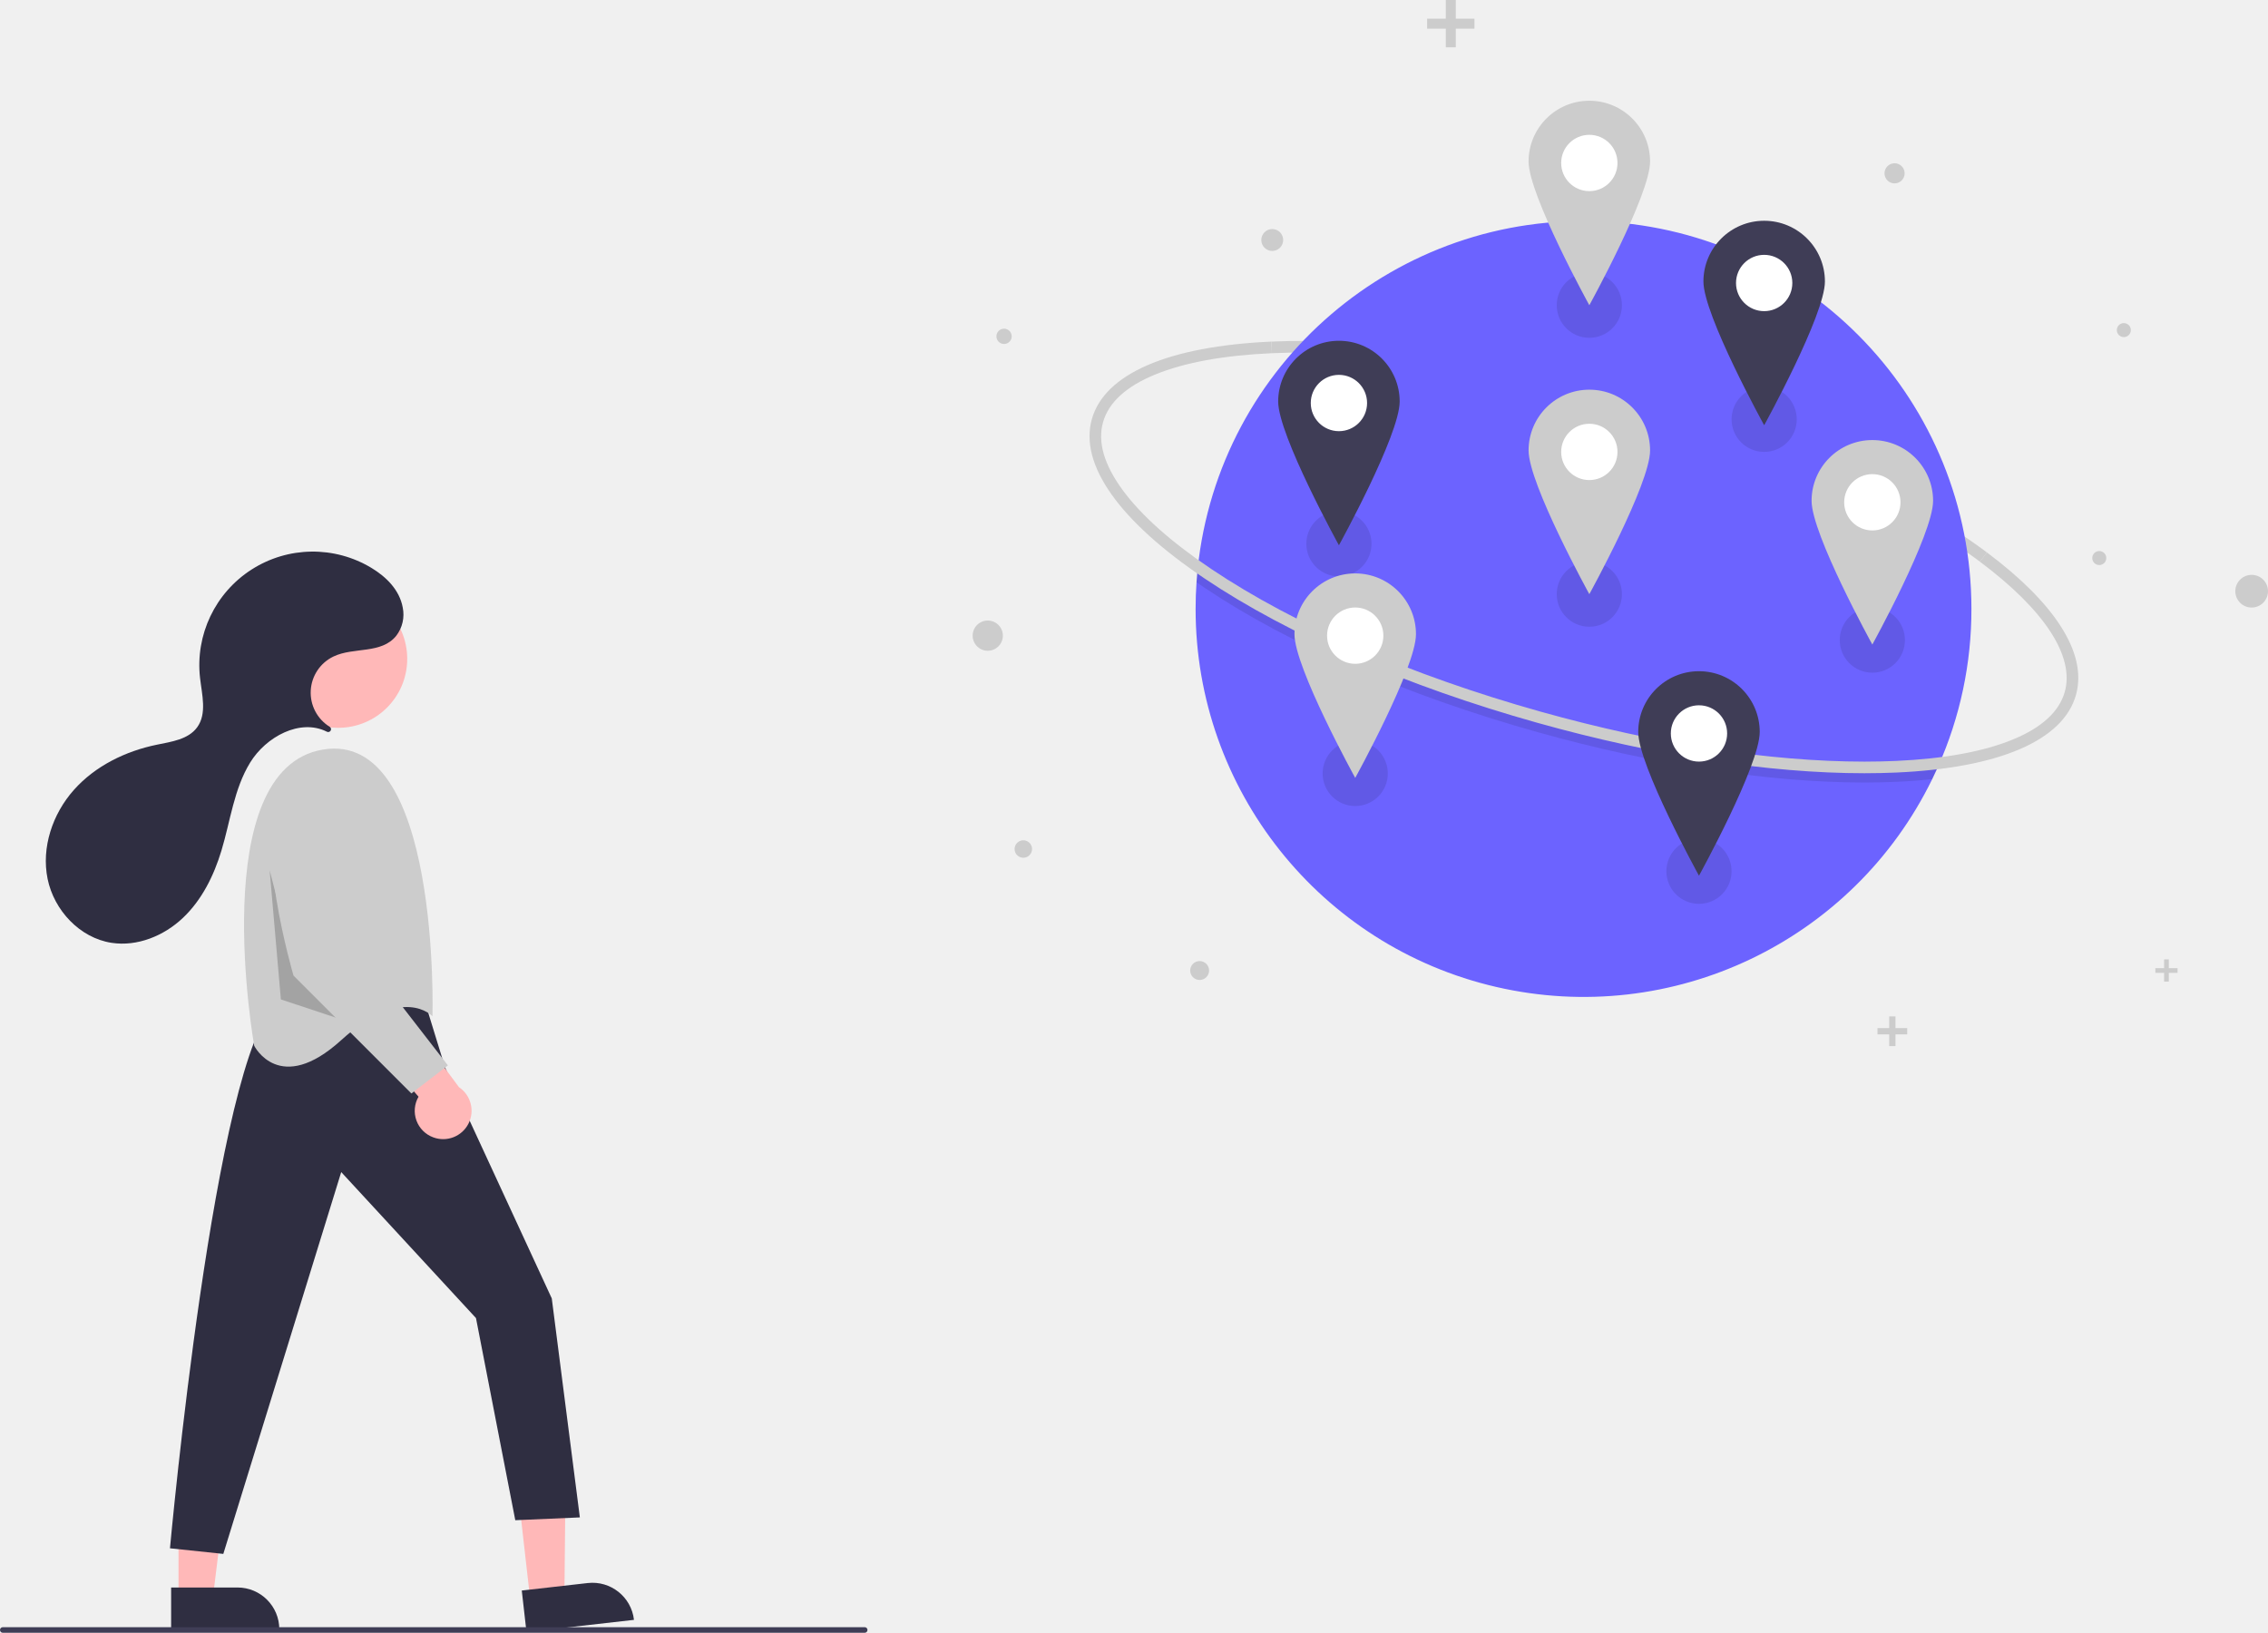
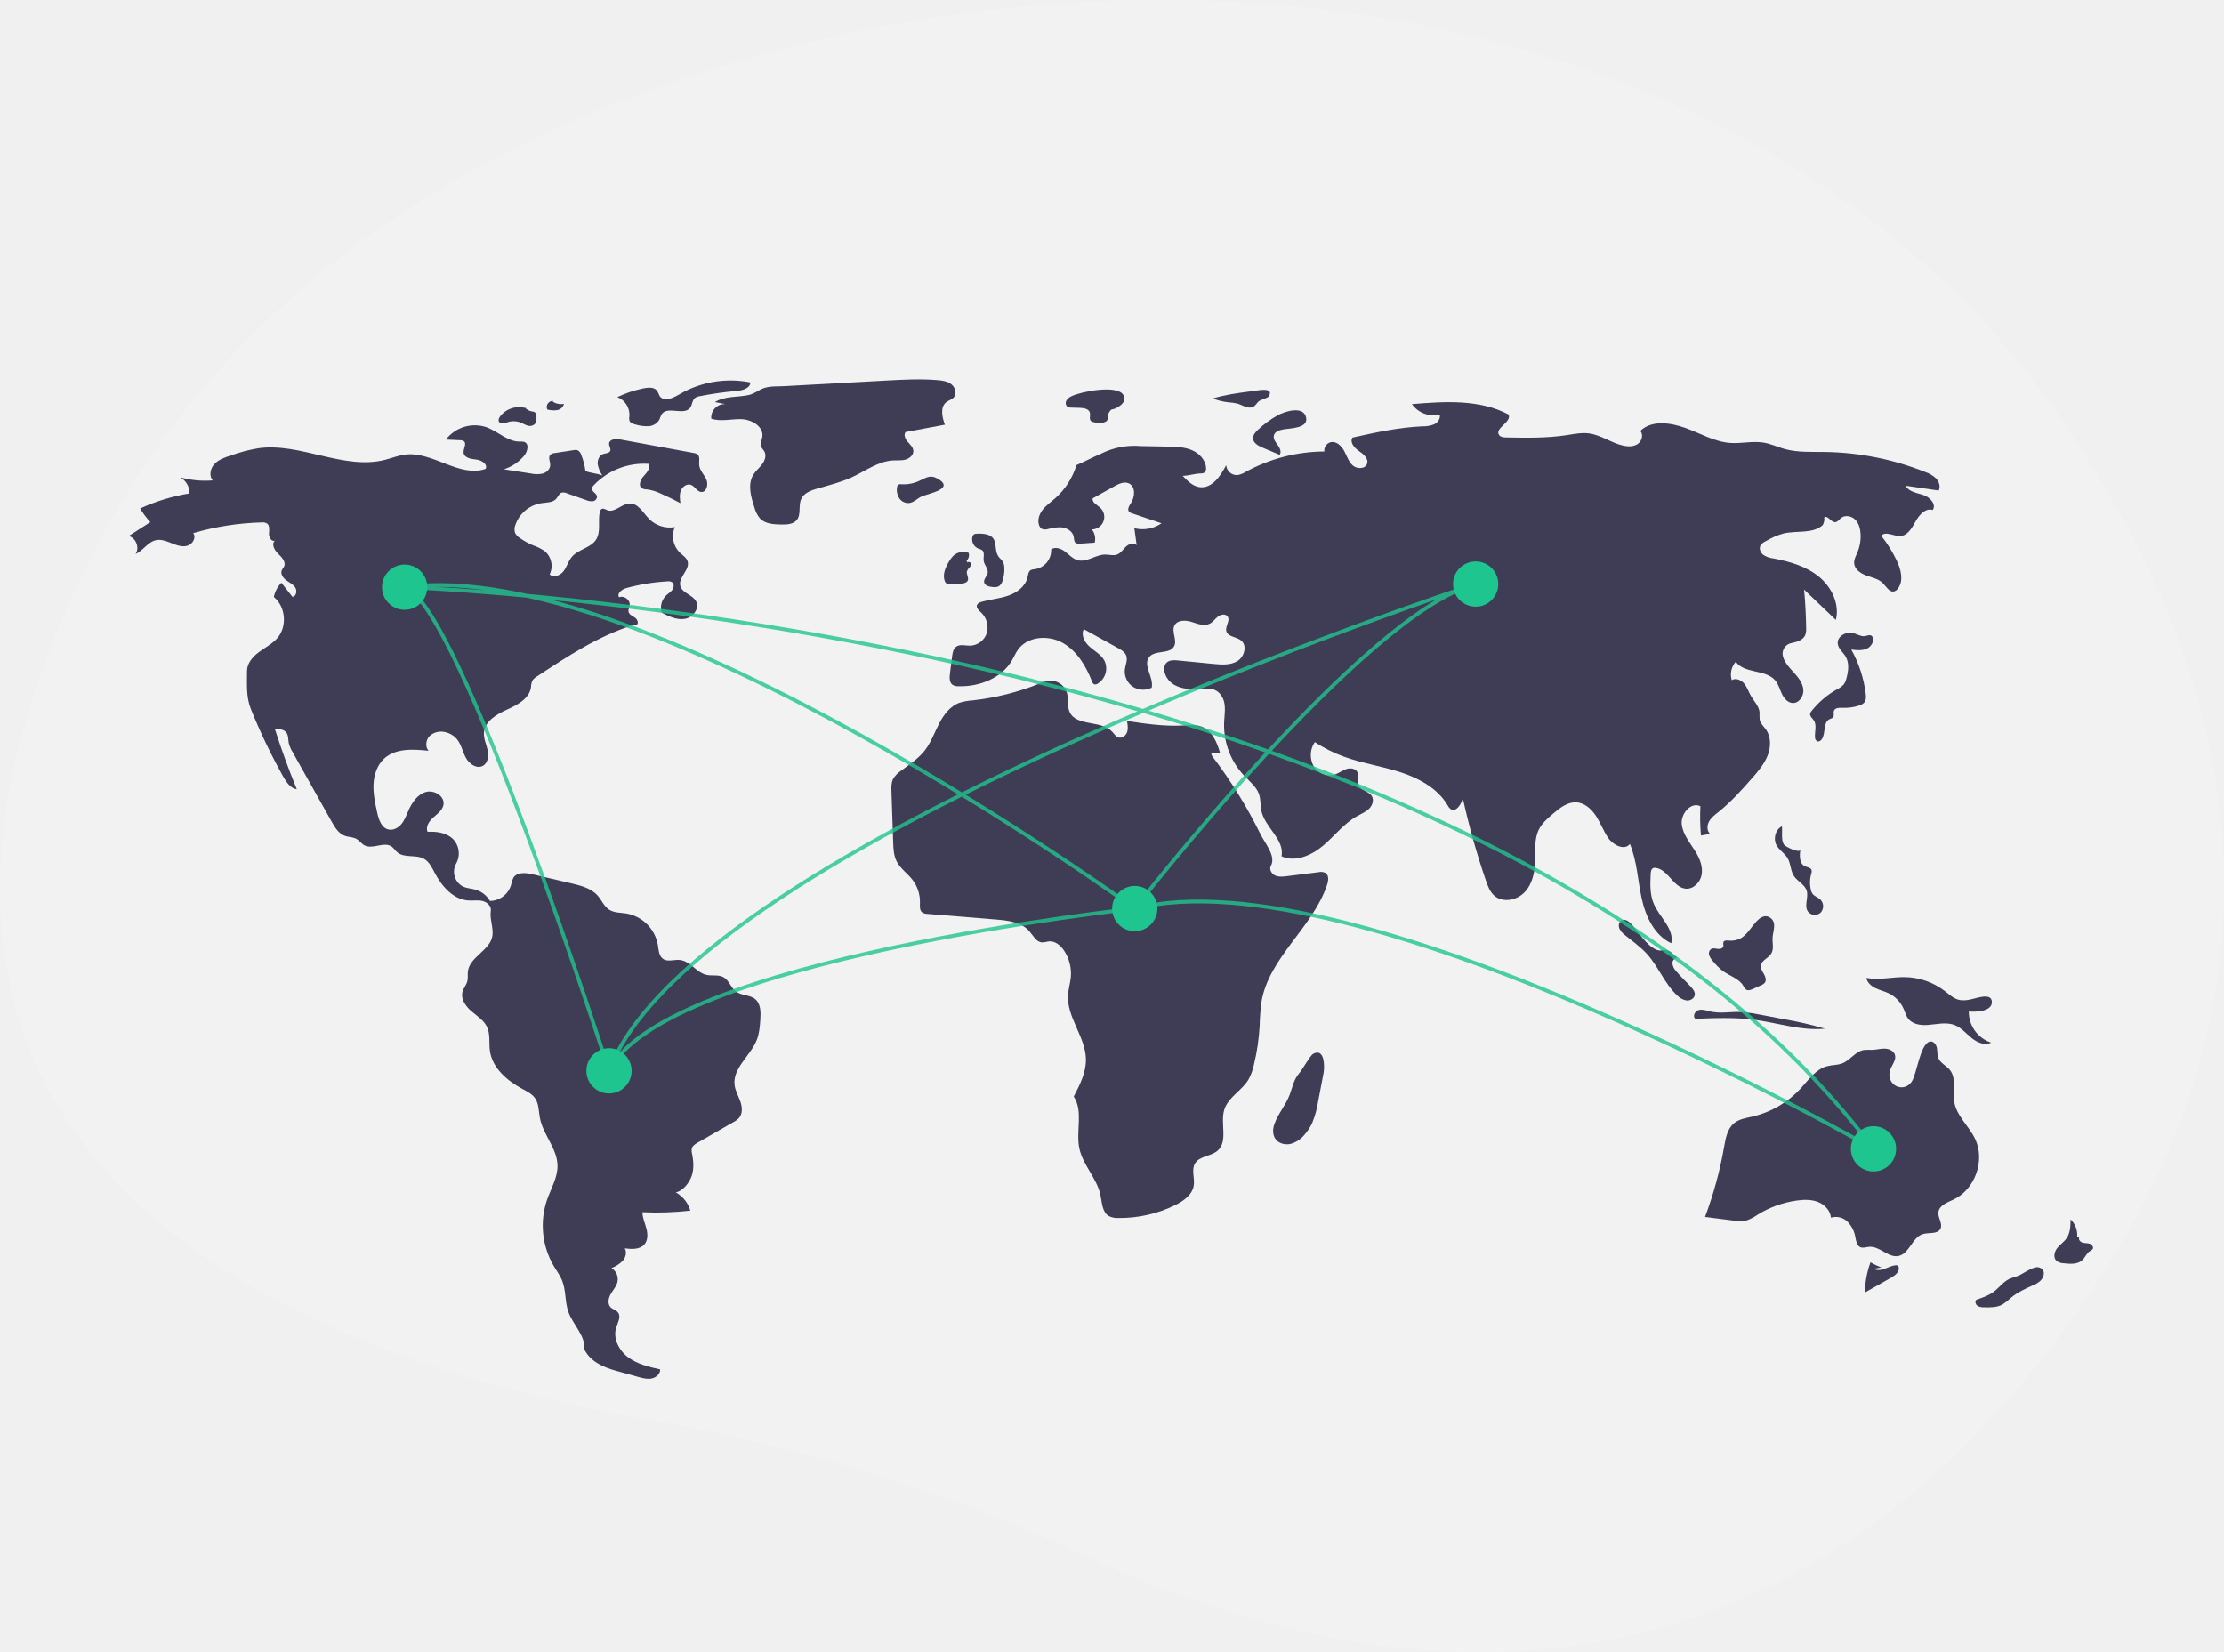
- <svg xmlns="http://www.w3.org/2000/svg" id="bfd7ed38-e2c2-4ce4-aa7c-70bac4bc4918" data-name="Layer 1" width="807.86" height="581.582" viewBox="0 0 807.86 581.582">
-   <path d="M901.327,359.286c-29.238-21.858-75.032-42.529-125.639-56.714-46.078-12.915-91.021-19.151-126.56-17.558l-.185-4.133c35.962-1.611,81.372,4.677,127.862,17.708,51.079,14.317,97.369,35.232,127,57.384Z" transform="translate(-196.0701 -159.2091)" fill="#ccc" />
-   <path d="M898.291,376.122a137.672,137.672,0,0,1-11.914,56.209q-.987,2.222-2.056,4.402a138.194,138.194,0,0,1-262.378-60.611q0-4.797.327-9.519.155-2.401.401-4.774a138.181,138.181,0,0,1,275.621,14.293Z" transform="translate(-196.0701 -159.2091)" fill="#6c63ff" />
-   <path d="M886.377,432.331q-.987,2.222-2.056,4.402-6.057.658-12.75.956c-3.694.165-7.496.248-11.381.248-33.931,0-74.767-6.263-116.484-17.954-46.491-13.031-88.552-31.259-118.437-51.327q-1.527-1.024-2.999-2.052.155-2.401.401-4.774,2.377,1.694,4.902,3.392c29.534,19.828,71.172,37.861,117.25,50.777,41.353,11.592,81.804,17.801,115.347,17.801q5.752,0,11.215-.244Q879.34,433.195,886.377,432.331Z" transform="translate(-196.0701 -159.2091)" opacity="0.1" style="isolation:isolate" />
-   <path d="M860.191,434.627c-33.93.001-74.769-6.263-116.484-17.955-46.491-13.031-88.553-31.259-118.439-51.327-30.509-20.487-44.816-40.673-40.284-56.841,4.531-16.168,27.246-25.978,63.958-27.624l.185,4.133c-17.144.768-31.116,3.316-41.528,7.574-10.386,4.247-16.655,9.978-18.632,17.034-1.978,7.056.4,15.21,7.065,24.236,6.682,9.048,17.294,18.487,31.542,28.054,29.53,19.829,71.17,37.863,117.249,50.778,41.354,11.591,81.802,17.802,115.347,17.803q5.749,0,11.213-.244c17.145-.768,31.116-3.316,41.528-7.574,10.386-4.247,16.655-9.978,18.632-17.033,3.551-12.669-7.18-29.132-30.217-46.354l2.477-3.313c11.855,8.863,20.63,17.598,26.082,25.964,5.845,8.969,7.743,17.32,5.641,24.819-4.532,16.168-27.246,25.978-63.958,27.624C867.875,434.545,864.075,434.627,860.191,434.627Z" transform="translate(-196.0701 -159.2091)" fill="#ccc" />
-   <circle cx="567.702" cy="52.235" r="1.583" fill="#f2f2f2" />
-   <circle cx="357.645" cy="119.801" r="2.724" fill="#ccc" />
-   <circle cx="351.839" cy="226.413" r="5.381" fill="#ccc" />
-   <circle cx="674.842" cy="61.735" r="3.586" fill="#ccc" />
-   <circle cx="802.037" cy="210.579" r="5.823" fill="#ccc" />
-   <circle cx="756.506" cy="117.58" r="2.498" fill="#ccc" />
-   <circle cx="453.173" cy="85.485" r="3.897" fill="#ccc" />
-   <circle cx="747.762" cy="198.772" r="2.498" fill="#ccc" />
-   <circle cx="364.506" cy="302.413" r="3.109" fill="#ccc" />
-   <circle cx="427.312" cy="345.691" r="3.367" fill="#ccc" />
-   <polygon points="525.2 6.645 518.555 6.645 518.555 0 514.99 0 514.99 6.645 508.342 6.645 508.342 10.213 514.99 10.213 514.99 16.858 518.555 16.858 518.555 10.213 525.2 10.213 525.2 6.645" fill="#ccc" />
-   <polygon points="679.342 366.201 675.168 366.201 675.168 362.029 672.93 362.029 672.93 366.201 668.758 366.201 668.758 368.44 672.93 368.44 672.93 372.612 675.168 372.612 675.168 368.44 679.342 368.44 679.342 366.201" fill="#ccc" />
-   <polygon points="775.646 344.844 772.527 344.844 772.527 341.725 770.852 341.725 770.852 344.844 767.733 344.844 767.733 346.519 770.852 346.519 770.852 349.638 772.527 349.638 772.527 346.519 775.646 346.519 775.646 344.844" fill="#ccc" />
-   <circle cx="566.119" cy="108.717" r="11.611" opacity="0.1" style="isolation:isolate" />
-   <circle cx="476.924" cy="193.69" r="11.611" opacity="0.1" style="isolation:isolate" />
-   <circle cx="605.175" cy="310.33" r="11.611" opacity="0.1" style="isolation:isolate" />
-   <circle cx="566.119" cy="211.635" r="11.611" opacity="0.1" style="isolation:isolate" />
-   <circle cx="482.729" cy="275.496" r="11.611" opacity="0.1" style="isolation:isolate" />
-   <circle cx="628.397" cy="149.357" r="11.611" opacity="0.1" style="isolation:isolate" />
-   <circle cx="666.925" cy="227.996" r="11.611" opacity="0.1" style="isolation:isolate" />
-   <circle cx="566.119" cy="160.968" r="15.306" fill="#fff" />
-   <path d="M762.189,298.01a21.639,21.639,0,0,0-21.639,21.639c0,11.951,21.639,51.195,21.639,51.195s21.639-39.244,21.639-51.195A21.639,21.639,0,0,0,762.189,298.01Zm0,32.195a10.028,10.028,0,1,1,10.028-10.028,10.028,10.028,0,0,1-10.028,10.028h0Z" transform="translate(-196.0701 -159.2091)" fill="#ccc" />
-   <circle cx="482.729" cy="226.413" r="15.306" fill="#fff" />
-   <path d="M678.799,363.455a21.639,21.639,0,0,0-21.639,21.639c0,11.951,21.639,51.195,21.639,51.195s21.639-39.244,21.639-51.195A21.639,21.639,0,0,0,678.799,363.455Zm0,32.195a10.028,10.028,0,1,1,10.028-10.028,10.028,10.028,0,0,1-10.028,10.028h0Z" transform="translate(-196.0701 -159.2091)" fill="#ccc" />
-   <circle cx="666.925" cy="178.912" r="15.306" fill="#fff" />
-   <path d="M862.995,315.955a21.639,21.639,0,0,0-21.639,21.639c0,11.951,21.639,51.195,21.639,51.195s21.639-39.244,21.639-51.195A21.639,21.639,0,0,0,862.995,315.955Zm0,32.195A10.028,10.028,0,1,1,873.023,338.121a10.028,10.028,0,0,1-10.028,10.028Z" transform="translate(-196.0701 -159.2091)" fill="#ccc" />
-   <circle cx="566.119" cy="58.05" r="15.306" fill="#fff" />
-   <path d="M762.189,195.093a21.639,21.639,0,0,0-21.639,21.639c0,11.951,21.639,51.195,21.639,51.195s21.639-39.244,21.639-51.195A21.639,21.639,0,0,0,762.189,195.093Zm0,32.195a10.028,10.028,0,1,1,10.028-10.028,10.028,10.028,0,0,1-10.028,10.028Z" transform="translate(-196.0701 -159.2091)" fill="#ccc" />
-   <circle cx="605.175" cy="261.246" r="15.306" fill="#fff" />
-   <path d="M801.245,398.288a21.639,21.639,0,0,0-21.639,21.639c0,11.951,21.639,51.195,21.639,51.195s21.639-39.244,21.639-51.195A21.639,21.639,0,0,0,801.245,398.288Zm0,32.195a10.028,10.028,0,1,1,10.028-10.028,10.028,10.028,0,0,1-10.028,10.028Z" transform="translate(-196.0701 -159.2091)" fill="#3f3d56" />
-   <circle cx="476.924" cy="143.551" r="15.306" fill="#fff" />
-   <path d="M672.994,280.593a21.639,21.639,0,0,0-21.639,21.639c0,11.951,21.639,51.195,21.639,51.195s21.639-39.244,21.639-51.195A21.639,21.639,0,0,0,672.994,280.593Zm0,32.195a10.028,10.028,0,1,1,10.028-10.028,10.028,10.028,0,0,1-10.028,10.028Z" transform="translate(-196.0701 -159.2091)" fill="#3f3d56" />
-   <circle cx="628.397" cy="100.801" r="15.306" fill="#fff" />
-   <path d="M824.467,237.843A21.639,21.639,0,0,0,802.828,259.482c0,11.951,21.639,51.195,21.639,51.195s21.639-39.244,21.639-51.195A21.639,21.639,0,0,0,824.467,237.843Zm0,32.195a10.028,10.028,0,1,1,10.028-10.028A10.028,10.028,0,0,1,824.467,270.038h0Z" transform="translate(-196.0701 -159.2091)" fill="#3f3d56" />
-   <polygon points="188.862 569.715 201.044 568.332 201.509 520.688 183.53 522.729 188.862 569.715" fill="#ffb8b8" />
-   <path d="M382.643,723.52h38.531a0,0,0,0,1,0,0v14.887a0,0,0,0,1,0,0H397.53a14.887,14.887,0,0,1-14.887-14.887v0A0,0,0,0,1,382.643,723.52Z" transform="translate(687.6026 1252.74) rotate(173.5259)" fill="#2f2e41" />
-   <polygon points="63.582 568.954 75.842 568.953 81.674 521.665 63.58 521.666 63.582 568.954" fill="#ffb8b8" />
-   <path d="M257.025,724.659h38.531a0,0,0,0,1,0,0v14.887a0,0,0,0,1,0,0H271.912a14.887,14.887,0,0,1-14.887-14.887v0A0,0,0,0,1,257.025,724.659Z" transform="translate(356.545 1304.984) rotate(179.9974)" fill="#2f2e41" />
-   <path d="M347.614,516.695l7,22.769,38,82.231,10,78-23,1-14-72-48-52-42,136-19-2s16-176,38-194C294.614,516.695,330.614,499.695,347.614,516.695Z" transform="translate(-196.0701 -159.2091)" fill="#2f2e41" />
-   <circle cx="120.492" cy="234.679" r="24.561" fill="#ffb8b8" />
-   <path d="M350.114,521.195s3-102-39-95-24.5,105.5-24.5,105.5,9,18,31-2S350.114,521.195,350.114,521.195Z" transform="translate(-196.0701 -159.2091)" fill="#ccc" />
-   <polygon points="96.044 309.986 105.927 347.869 120.984 362.927 100.044 355.986 96.044 309.986" opacity="0.2" />
-   <path d="M350.424,564.333a10.056,10.056,0,0,1-5.277-14.488l-23.359-27.043,18.414-2.397,19.359,26.048a10.11,10.11,0,0,1-9.137,17.88Z" transform="translate(-196.0701 -159.2091)" fill="#ffb8b8" />
-   <path d="M321.984,446.971l2.63,51.724,31,40-13,10-42-42s-15-51-4-66c4.125-5.625,8.672-7.172,12.744-6.908A13.78,13.78,0,0,1,321.984,446.971Z" transform="translate(-196.0701 -159.2091)" fill="#ccc" />
-   <path d="M313.641,419.695a1.014,1.014,0,0,0-.143-1.617,14.283,14.283,0,0,1,1.376-25.037c7.221-3.443,17.006-.764,22.344-7.38a12.409,12.409,0,0,0,2.303-10.077c-1.152-6.249-5.849-10.889-11.11-14.07a40.429,40.429,0,0,0-61.089,39.134c.679,6.014,2.535,12.758-1.041,17.641-3.147,4.297-9.088,5.103-14.307,6.171-11.193,2.29-21.992,7.574-29.588,16.108s-11.648,20.508-9.358,31.701,11.478,21.03,22.771,22.765c9.192,1.412,18.683-2.491,25.433-8.888s11.016-15.035,13.708-23.937c3.194-10.565,4.454-21.95,10.221-31.362,5.643-9.21,17.804-15.812,27.335-11.015a1.022,1.022,0,0,0,1.147-.137Z" transform="translate(-196.0701 -159.2091)" fill="#2f2e41" />
-   <path d="M504.07,740.791h-307a1,1,0,0,1,0-2h307a1,1,0,1,1,0,2Z" transform="translate(-196.0701 -159.2091)" fill="#3f3d56" />
+ <svg xmlns="http://www.w3.org/2000/svg" id="e37c00f5-ff96-45aa-87ea-1a24b78ba7bd" data-name="Layer 1" width="1176.606" height="873.979" viewBox="0 0 1176.606 873.979">
+   <path d="M1095.664,225.463C962.121,39.632,680.019-35.748,402.58,45.439,255.907,88.36,114.487,174.358,44.402,340.88-80.881,638.554,182.167,733.624,354.172,763.924c83.172,14.651,161.507,39.263,233.089,72.771C716.045,896.979,944,950.398,1115.894,699.286,1240.482,517.28,1184.616,349.244,1095.664,225.463Z" transform="translate(-11.69692 -13.01074)" fill="#f2f2f2" />
+   <path d="M321.429,262.228a34.385,34.385,0,0,0-2.248-8.605,3.895,3.895,0,0,0-1.98-2.439,4.08,4.08,0,0,0-1.965-.022l-10.087,1.544a3.867,3.867,0,0,0-2.302.894c-1.314,1.382-.02,3.607-.06,5.513-.045,2.143-1.95,3.883-4.015,4.459a15.177,15.177,0,0,1-6.38-.079l-14.105-2.192a23.256,23.256,0,0,0,10.671-7.121c1.856-2.199,2.844-6.304.161-7.345a6.585,6.585,0,0,0-2.45-.197c-6.391.05-11.419-5.286-17.402-7.533a19.241,19.241,0,0,0-21.655,6.455l7.514.362a3.335,3.335,0,0,1,2.001.534c1.647,1.353-.401,3.952-.169,6.07.301,2.752,3.956,3.34,6.711,3.619s6.25,2.517,4.925,4.948c-13.847,4.769-27.937-9.323-42.479-7.588-3.68.439-7.156,1.885-10.749,2.794-21.951,5.554-44.644-9.264-67.068-6.126a85.163,85.163,0,0,0-14.64,3.861c-3.052,1.002-6.235,2.085-8.453,4.409s-3.061,6.298-.961,8.729a49.126,49.126,0,0,1-17.216-1.636,9.645,9.645,0,0,1,4.959,8.5A102.145,102.145,0,0,0,85.821,282.014a44.073,44.073,0,0,0,5.416,7.215l-11.445,7.353c3.867.974,5.866,6.247,3.617,9.54,4.009-1.784,6.494-6.398,10.782-7.333,2.809-.613,5.667.536,8.331,1.616s5.593,2.126,8.352,1.316,4.793-4.387,3.04-6.666a142.719,142.719,0,0,1,36.253-5.664,4.547,4.547,0,0,1,2.746.521c1.598,1.109,1.178,3.504,1.092,5.447s1.429,4.497,3.165,3.621c-2.043,1.772-.297,5.108,1.664,6.971s4.323,4.434,3.123,6.858c-.313.633-.845,1.139-1.146,1.777-.89,1.884.523,4.081,2.189,5.332s3.707,2.126,4.864,3.858.632,4.765-1.438,5.007l-5.882-7.469a15.314,15.314,0,0,0-3.974,7.53c6.238,5.099,7.176,15.478,1.954,21.613-2.669,3.135-6.464,5.04-9.776,7.486s-6.377,5.928-6.369,10.045c.014,7.113-.567,13.721,2.099,20.316a312.966,312.966,0,0,0,16.99,35.447c1.681,3.006,3.853,6.301,7.258,6.819q-6.455-15.714-11.621-31.917c2.243.009,4.836.187,6.151,2.004,1.089,1.505.855,3.551,1.193,5.378a16.659,16.659,0,0,0,2.124,4.994L187.123,447.636c1.704,3.034,3.658,6.292,6.913,7.521,2.082.786,4.49.638,6.406,1.769,1.502.887,2.513,2.46,4.044,3.296,4.329,2.361,10.349-2.167,14.394.652,1.157.806,1.893,2.087,2.958,3.01,3.736,3.236,9.865,1.071,14.179,3.485,2.78,1.556,4.22,4.667,5.703,7.486,3.714,7.062,9.723,13.981,17.683,14.543,2.5.177,5.054-.297,7.498.259s4.85,2.689,4.457,5.164c-.673,4.244,1.424,8.891.861,13.151-1.026,7.76-12.032,11.169-12.978,18.939-.207,1.701.117,3.457-.288,5.122-.496,2.041-2.029,3.702-2.574,5.731-1.032,3.844,1.722,7.67,4.748,10.256s6.635,4.816,8.289,8.437c1.748,3.827.89,8.289,1.458,12.457,1.241,9.1,9.102,15.847,17.191,20.197,2.465,1.325,5.111,2.608,6.706,4.908,2.082,3.001,1.875,6.957,2.57,10.543,1.703,8.782,9.095,16.017,9.305,24.96.149,6.356-3.384,12.122-5.495,18.12a42.257,42.257,0,0,0,3.451,35.046c1.579,2.666,3.467,5.18,4.584,8.07,1.993,5.158,1.346,11.02,3.184,16.235,2.43,6.895,9.106,12.589,8.467,19.872,3.031,6.294,9.724,9.387,16.454,11.26l12.062,3.357c2.309.643,4.723,1.291,7.074.825s4.596-2.418,4.535-4.815c-5.915-1.334-12.019-2.752-16.895-6.357s-8.216-10.023-6.366-15.797c.858-2.678,2.683-5.769.948-7.982-.993-1.267-2.81-1.598-3.931-2.753-1.748-1.803-1.147-4.831.109-7.005s3.073-4.116,3.579-6.576a6.861,6.861,0,0,0-3.216-7.138,17.054,17.054,0,0,0,5.97-3.831c1.57-1.793,2.295-4.557,1.06-6.595,3.668.465,7.997.693,10.405-2.113,1.923-2.24,1.79-5.59,1.031-8.442s-2.044-5.624-2.084-8.575a156.267,156.267,0,0,0,25.353-.86,16.439,16.439,0,0,0-7.708-9.654c3.811-.645,7.282-5.207,8.486-8.879s.897-7.673.153-11.465a6.152,6.152,0,0,1-.114-3.004c.429-1.368,1.772-2.202,3.015-2.916l18.914-10.863a11.017,11.017,0,0,0,3.025-2.233c1.982-2.328,1.688-5.841.673-8.725s-2.64-5.595-3.031-8.627c-1.169-9.068,8.538-15.574,11.813-24.109,1.286-3.35,1.548-6.991,1.796-10.57.267-3.844.287-8.31-2.665-10.787-2.829-2.375-7.251-1.845-10.211-4.054-2.714-2.025-3.651-5.958-6.616-7.594-2.693-1.486-6.07-.541-9.065-1.239-5.274-1.23-8.592-7.308-13.978-7.871-3.039-.318-6.478,1.168-8.969-.602-2.195-1.559-2.283-4.694-2.7-7.353a20.536,20.536,0,0,0-16.575-16.628c-3.133-.502-6.544-.312-9.209-2.033-2.699-1.744-3.937-5.008-6.057-7.422-3.417-3.891-8.798-5.274-13.84-6.459l-20.506-4.821c-3.64-.856-8.332-1.31-10.286,1.879a14.738,14.738,0,0,0-1.217,3.827,11.85,11.85,0,0,1-11.144,8.388,13.179,13.179,0,0,0-7.772-6.013c-2.079-.579-4.305-.644-6.288-1.496a8.833,8.833,0,0,1-3.833-12.253,10.995,10.995,0,0,0-1.879-13.225c-3.487-3.131-8.532-3.887-13.207-3.574-1.225-2.672.823-5.687,3.03-7.629s4.886-3.851,5.366-6.751c.756-4.561-5.064-8.026-9.483-6.666s-7.24,5.652-9.104,9.883c-1.07,2.428-1.979,4.984-3.667,7.031s-4.405,3.513-6.975,2.856c-3.639-.93-5.044-5.253-5.849-8.921-1.081-4.922-2.167-9.912-1.941-14.946s1.923-10.203,5.635-13.61c6.049-5.553,15.328-5.009,23.491-4.123-1.929-2.173-1.452-5.835.612-7.881a8.96,8.96,0,0,1,8.121-1.995,11.191,11.191,0,0,1,6.291,3.762c2.32,2.828,2.979,6.647,4.733,9.857s5.696,5.948,8.923,4.226c2.787-1.488,3.23-5.353,2.536-8.435s-2.167-6.08-1.916-9.229c.479-6.01,6.709-9.627,12.206-12.102S291.737,382.615,292.608,376.65a10.73,10.73,0,0,1,.652-3.42,6.709,6.709,0,0,1,2.461-2.315c16.044-10.603,32.355-21.335,50.692-27.129.954-.301,1.066.034,2.038-.203,1.361-.786.459-2.962-.846-3.838s-3.048-1.549-3.379-3.085c-.243-1.129.422-2.238.595-3.381.425-2.807-2.933-5.399-5.541-4.276-1.473-1.951,1.442-4.217,3.798-4.866a103.15,103.15,0,0,1,21.67-3.54,3.903,3.903,0,0,1,2.466.419c1.231.853,1.074,2.808.201,4.025s-2.229,1.981-3.316,3.011a9.053,9.053,0,0,0-2.348,9.105c3.826,1.946,7.986,3.95,12.223,3.264s7.999-5.447,6.007-9.249c-1.855-3.541-7.426-4.34-8.384-8.221-1.122-4.544,5.31-8.585,3.862-13.035-.635-1.949-2.577-3.097-4.068-4.504a12.221,12.221,0,0,1-2.674-13.552,15.419,15.419,0,0,1-13.523-4.232c-3.234-3.264-5.815-8.414-10.408-8.267-4.215.134-7.845,5.051-11.786,3.551-.97-.369-1.992-1.12-2.931-.68a2.422,2.422,0,0,0-1.093,1.815c-1.002,4.788.721,10.244-1.888,14.382-2.84,4.503-9.409,5.127-12.852,9.187-1.869,2.204-2.593,5.174-4.311,7.498s-5.364,3.801-7.425,1.776a10.235,10.235,0,0,0-2.78-12.445,27.309,27.309,0,0,0-6.141-2.987,36.422,36.422,0,0,1-6.861-3.824,6.758,6.758,0,0,1-2.519-2.695,6.141,6.141,0,0,1,.172-4.262,17.426,17.426,0,0,1,13.867-11.494c2.745-.373,5.94-.242,7.756-2.333.961-1.107,1.465-2.78,2.861-3.229a4.219,4.219,0,0,1,2.641.325l10.245,3.606a7.191,7.191,0,0,0,3.65.604,2.474,2.474,0,0,0,2.14-2.6c-.327-1.701-2.945-2.518-2.707-4.234a2.827,2.827,0,0,1,.857-1.441,36.629,36.629,0,0,1,29.051-11.472c1.293,2.124-.752,4.639-2.454,6.452s-3.069,5.052-1.011,6.448a5.643,5.643,0,0,0,2.728.614,23.819,23.819,0,0,1,7.261,2.202q5.311,2.311,10.417,5.057c-.301-2.245-.588-4.609.263-6.708s3.269-3.745,5.381-2.928c2.036.788,3.079,3.483,5.248,3.73,2.893.329,4.034-3.944,2.826-6.593s-3.6-4.867-3.8-7.772c-.135-1.96.611-4.39-.954-5.576a4.26,4.26,0,0,0-1.847-.648l-39.084-7.192c-2.321-.427-5.674-.1-5.777,2.258-.057,1.316,1.118,2.618.597,3.828-.556,1.291-2.381,1.173-3.711,1.63-2.063.709-3.098,3.158-2.9,5.331a14.834,14.834,0,0,0,2.448,6.008C327.82,263.487,323.971,263.291,321.429,262.228Z" transform="translate(-11.69692 -13.01074)" fill="#3f3d56" />
+   <path d="M290.244,229.051a12.656,12.656,0,0,0-13.902,4.164c-.644.847-1.184,2.015-.645,2.933.772,1.315,2.741.796,4.192.325a10.549,10.549,0,0,1,6.621-.158c1.363.468,2.581,1.295,3.95,1.745a3.978,3.978,0,0,0,4.056-.593c.939-.958.998-2.447 1-3.788a3.047,3.047,0,0,0-.776-2.504,3.981,3.981,0,0,0-1.796-.531,6.185,6.185,0,0,1-3.619-2.115" transform="translate(-11.69692 -13.01074)" fill="#3f3d56" />
+   <path d="M304.337,225.127a3.22,3.22,0,0,0-3.112,4.534,13.05,13.05,0,0,0,5.203.339,4.447,4.447,0,0,0,3.637-3.334,8.372,8.372,0,0,1-5.928-1.132" transform="translate(-11.69692 -13.01074)" fill="#3f3d56" />
+   <path d="M351.62,218.574a59.853,59.853,0,0,0-13.342,4.532,10.024,10.024,0,0,1,6.402,10.068,5.243,5.243,0,0,0,.061,2.489c.49,1.188,1.91,1.634,3.158,1.939a20.823,20.823,0,0,0,6.927.884,7.056,7.056,0,0,0,5.734-3.504,24.972,24.972,0,0,1,1.192-2.819c2.992-4.557,11.881.953,15.094-3.451,1.132-1.552,1.028-3.887,2.503-5.116a5.624,5.624,0,0,1,2.574-.982,180.731,180.731,0,0,1,19.548-2.784c3.109-.271,7.162-1.387,7.188-4.508a54.149,54.149,0,0,0-34.541,4.647c-3.85,1.929-8.943,5.985-12.652,3.429-1.389-.957-1.32-3.535-3.231-4.612C356.281,217.686,353.694,218.133,351.62,218.574Z" transform="translate(-11.69692 -13.01074)" fill="#3f3d56" />
+   <path d="M389.919,225.736l5.497,1.056a7.124,7.124,0,0,0-7.413,7.72c5.148,1.72,10.761.046,16.184.275s11.733,4.102,10.807,9.451c-.28,1.617-1.214,3.233-.728,4.801.34,1.099,1.31,1.878,1.856,2.89,1.14,2.109.229,4.776-1.21,6.693s-3.374,3.446-4.637,5.483c-3.142,5.067-1.357,11.617.515,17.277a15.231,15.231,0,0,0,2.929,5.849c2.773,2.948,7.292,3.205,11.338,3.264,2.945.043,6.32-.103,8.182-2.385,2.432-2.979.731-7.628,2.332-11.125,1.454-3.176,5.159-4.538,8.515-5.504,6.149-1.77,12.416-3.275,18.229-5.949,7.219-3.32,13.965-8.495,21.899-8.922,2.226-.12,4.507.143,6.651-.467s4.181-2.464,4.019-4.687c-.139-1.9-1.746-3.294-3.002-4.726s-2.242-3.634-1.088-5.149l20.797-3.884c-1.474-4.017-2.623-9.309.765-11.924,1.222-.944,2.859-1.321,3.899-2.461,1.774-1.944.882-5.293-1.166-6.946s-4.816-2.037-7.438-2.255c-9.119-.757-18.29-.257-27.426.244q-26.79,1.468-53.58,2.937c-3.595.197-7.746-.104-11.044,1.123-2.792,1.038-4.776,2.945-7.969,3.614C401.739,223.264,395.252,222.427,389.919,225.736Z" transform="translate(-11.69692 -13.01074)" fill="#3f3d56" />
+   <path d="M488.403,269.189a2.212,2.212,0,0,0-1.6.363,2.02,2.02,0,0,0-.521,1.234,8.149,8.149,0,0,0,1.184,5.832,5.711,5.711,0,0,0,5.228,2.506c2.475-.316,4.3-2.427,6.575-3.458,3.507-1.587,18.403-4.061,8.099-9.627-3.551-1.918-5.845-.225-8.644,1.039A19.669,19.669,0,0,1,488.403,269.189Z" transform="translate(-11.69692 -13.01074)" fill="#3f3d56" />
+   <path d="M578.653,222.593a5.883,5.883,0,0,0-2.862,2.492,2.514,2.514,0,0,0,.943,3.335,3.752,3.752,0,0,0,1.404.223l4.892.146c2.078.062,4.674.505,5.233,2.508.415,1.487-.513,3.398.606,4.461a3.155,3.155,0,0,0,1.664.649,11.341,11.341,0,0,0,4.929.159c3.56-.955,1.689-3.127,2.81-5.062,1.715-2.96,1.418-1.168,4.441-2.864,2.232-1.253,5.116-3.525,3.253-6.718C602.727,216.368,583.434,220.208,578.653,222.593Z" transform="translate(-11.69692 -13.01074)" fill="#3f3d56" />
+   <path d="M675.212,219.802l-2.841.379c-6.406.855-12.848,1.718-19.018,3.641a31.652,31.652,0,0,0,8.329,2.044,25.585,25.585,0,0,1,4.665.663c2.725.811,5.471,2.906,8.104,1.833,1.632-.665,2.165-2.365,3.517-3.266.934-.622,4.475-1.629,4.871-2.257C686.04,217.764,677.672,219.474,675.212,219.802Z" transform="translate(-11.69692 -13.01074)" fill="#3f3d56" />
+   <path d="M687.686,232.713A53.277,53.277,0,0,0,677.203,240.39c-1.335,1.255-2.698,2.815-2.577,4.643.161,2.429,2.749,3.839,4.991,4.788l9.081,3.845c1.102-1.553.093-3.696-1.045-5.222s-2.492-3.291-1.989-5.128c.574-2.095,3.129-2.81,5.271-3.171,3.491-.588,12.907-.541,11.776-6.167C701.378,227.35,691.19,230.754,687.686,232.713Z" transform="translate(-11.69692 -13.01074)" fill="#3f3d56" />
+   <path d="M685.86,607.84c-.865,2.503-.947,5.451.549,7.637,1.678,2.452,5.036,3.366,7.942,2.744a14.307,14.307,0,0,0,7.374-4.741,25.392,25.392,0,0,0,4.241-6.504,50.767,50.767,0,0,0,3.144-11.502l2.82-14.804c.63-3.309.606-13.452-5.475-10.147-1.661.903-5.508,8.031-7.249,10.053-3.138,3.643-3.553,7.178-5.205,11.592C691.931,597.695,687.773,602.303,685.86,607.84Z" transform="translate(-11.69692 -13.01074)" fill="#3f3d56" />
+   <path d="M1007.042,683.597a44.332,44.332,0,0,1-5.778-2.751,48.707,48.707,0,0,0-2.929,15.965l13.616-7.705c2.048-1.159,4.37-2.769,4.326-5.123a1.621,1.621,0,0,0-.753-1.474,1.836,1.836,0,0,0-.955-.112c-2.019.168-3.86,1.162-5.764,1.853s-4.132,1.056-5.879.031" transform="translate(-11.69692 -13.01074)" fill="#3f3d56" />
+   <path d="M1078.869,688.172a29.472,29.472,0,0,0-4.366,1.567c-3.125,1.59-5.25,4.609-8.062,6.703-2.691,2.004-5.93,3.104-9.11,4.174-.935.827-.506,2.492.51,3.218a6.315,6.315,0,0,0,3.596.808c3.303.073,6.784.105,9.677-1.491a30.518,30.518,0,0,0,4.556-3.616c3.383-2.823,7.446-4.685,11.467-6.485a13.162,13.162,0,0,0,3.997-2.39c2.527-2.49,2.705-6.331-.939-7.178C1087.251,682.798,1081.672,687.265,1078.869,688.172Z" transform="translate(-11.69692 -13.01074)" fill="#3f3d56" />
+   <path d="M1110.605,667.441a11.359,11.359,0,0,0-3.475-9.307c-.037,3.428-.141,7.079-2.069,9.914-1.374,2.02-3.527,3.384-5.032,5.307s-2.173,4.973-.408,6.661a6.615,6.615,0,0,0,3.92,1.35c3.514.414,7.581.644,10.045-1.894,1.345-1.386,1.999-3.438,3.64-4.456a4.429,4.429,0,0,0,1.597-1.143c.677-1.077-.399-2.496-1.611-2.884s-2.547-.206-3.764-.574-2.335-1.738-1.71-2.846" transform="translate(-11.69692 -13.01074)" fill="#3f3d56" />
+   <path d="M1054.2,541.77a15.795,15.795,0,0,1-5.636.332c-3.128-.575-5.563-2.933-8.088-4.866A35.677,35.677,0,0,0,1019.63,529.953c-6.863-.13-13.789,1.73-20.529.433.44,2.449,2.536,4.286,4.772,5.378s4.704,1.641,6.951,2.711a16.597,16.597,0,0,1,8.039,8.363c.724,1.689,1.179,3.528,2.275,5.003,2.241,3.015,6.488,3.677,10.236,3.43,4.887-.321,9.991-1.727,14.537.094,3.478,1.393,5.967,4.437,8.871,6.804s6.994,4.124,10.329,2.416a17.075,17.075,0,0,1-11.814-16.43c3.27.301,12.69.184,12.183-5.373C1065.05,538.072,1057.008,541.262,1054.2,541.77Z" transform="translate(-11.69692 -13.01074)" fill="#3f3d56" />
+   <path d="M1011.417,580.087c.581-3.185,3.757-5.997,2.767-9.08-.684-2.132-3.156-3.184-5.394-3.237s-4.437.614-6.675.677a32.53,32.53,0,0,0-4.371.062c-4.442.73-7.181,5.387-11.367,7.042-2.546,1.007-5.406.814-8.053,1.51-6.01,1.58-9.813,7.259-14.014,11.838a50.011,50.011,0,0,1-25.384,14.804c-3.417.791-7.09,1.297-9.807,3.517-3.597,2.939-4.482,7.977-5.282,12.552a207.333,207.333,0,0,1-10.093,37.051l14.27,1.822c2.713.346,5.524.685,8.139-.118a23.628,23.628,0,0,0,5.353-2.852,53.442,53.442,0,0,1,20.879-7.537c3.737-.513,7.655-.607,11.162.782s6.516,4.539,6.809,8.3a8.767,8.767,0,0,1,8.762,2.131,15.231,15.231,0,0,1,4.183,8.351c.376,1.952.752,4.292,2.564,5.111,1.478.668,3.173-.051,4.79-.181,5.486-.439,10.039,5.958,15.432,4.857,5.784-1.181,7.203-9.843,12.846-11.578,3.241-.996,7.786.215,9.338-2.799,1.368-2.657-1.361-5.723-1.08-8.698.346-3.663,4.667-5.218,7.998-6.781,11.484-5.389,16.934-20.845,11.369-32.245-3.297-6.754-9.785-12.071-10.983-19.491-.922-5.709,1.329-12.366-2.311-16.859-1.852-2.286-4.987-3.548-6.088-6.275-.694-1.717-.415-3.665-.788-5.479s-1.956-3.711-3.747-3.241c-5.199,1.365-6.858,17.425-9.641,21.327C1018.77,591.302,1010.084,587.395,1011.417,580.087Z" transform="translate(-11.69692 -13.01074)" fill="#3f3d56" />
+   <path d="M915.322,547.838c-1.777-.498-3.717-.989-5.419-.277s-2.696,3.211-1.33,4.451c10.688-.416,21.442-.83,32.04.622,12.21,1.672,24.294,5.815,36.558,4.596a186.054,186.054,0,0,0-21.326-4.949l-12.006-2.293a92.83,92.83,0,0,0-9.749-1.506C927.241,547.916,922.057,549.726,915.322,547.838Z" transform="translate(-11.69692 -13.01074)" fill="#3f3d56" />
+   <path d="M926.023,510.612c-.887-.074-1.986-.138-2.445.625-.439.729.063,1.692-.172,2.509-.322,1.117-1.785,1.402-2.937,1.25s-2.398-.516-3.419.039a2.898,2.898,0,0,0-1.121,3.292,8.475,8.475,0,0,0,1.976,3.15,32.185,32.185,0,0,0,5.128,5.143c3.674,2.712,8.65,4.018,10.964,7.955a5.278,5.278,0,0,0,1.464,1.971c1.111.704,2.559.168,3.755-.378l4.192-1.915a4.762,4.762,0,0,0,1.96-1.333c.958-1.299.369-3.147-.434-4.547s-1.833-2.849-1.66-4.454c.308-2.862,3.987-3.956,5.5-6.405,1.525-2.468.532-5.648.708-8.544.206-3.387,2.334-7.792-1.09-10.323-2.91-2.151-5.691-.163-7.78,2.211C936.205,505.866,934.122,511.288,926.023,510.612Z" transform="translate(-11.69692 -13.01074)" fill="#3f3d56" />
+   <path d="M951.468,460.009c1.431,2.74,4.415,4.376,5.975,7.044,1.692,2.893,1.499,6.63,3.334,9.434,1.883,2.877,5.672,4.404,6.728,7.675,1.153,3.572-1.463,7.913.622,11.034a4.632,4.632,0,0,0,6.794.624,4.984,4.984,0,0,0-.206-6.954c-1.234-1.126-3.007-1.612-4.038-2.927a6.141,6.141,0,0,1-1.046-2.546,16.669,16.669,0,0,1,.262-7.989,3.555,3.555,0,0,0,.201-2.09c-.464-1.349-2.29-1.444-3.572-2.07-2.911-1.421-2.841-5.53-2.332-8.729-.339,2.13-7.926-1.493-8.72-2.699-1.578-2.397-.719-7.02-1.032-9.669C951.032,451.791,949.718,456.659,951.468,460.009Z" transform="translate(-11.69692 -13.01074)" fill="#3f3d56" />
+   <path d="M875.031,502.171c-1.4-1.568-3.51-3.208-5.387-2.262-1.432.721-1.826,2.703-1.265,4.205a9.257,9.257,0,0,0,3.055,3.642c3.913,3.227,8.126,6.139,11.539,9.89,6.108,6.713,9.344,15.77,15.987,21.954a8.967,8.967,0,0,0,5.034,2.724c1.935.18,4.109-1.059,4.331-2.99.183-1.591-.926-3.014-2.009-4.193-2.581-2.807-5.406-5.391-7.842-8.323a6.994,6.994,0,0,1-2.004-4.186c-.012-1.579,1.428-3.232,2.958-2.841-1.861-.476-3.241-3.576-5.972-4.159-2.282-.487-2.835.926-5.551-.239C882.724,513.172,878.659,506.233,875.031,502.171Z" transform="translate(-11.69692 -13.01074)" fill="#3f3d56" />
+   <path d="M996.764,349.525a42.899,42.899,0,0,1-4.377-1.563c-3.847-1.155-8.936,1.673-8.423,5.656.341,2.647,2.804,4.431,4.164,6.727,2.017,3.404,1.479,7.722.419,11.535a9.017,9.017,0,0,1-1.455,3.282A11.116,11.116,0,0,1,983.644,377.64a46.103,46.103,0,0,0-13.49,11.46,3.303,3.303,0,0,0-.815,1.536c-.183,1.345,1.168,2.325,1.933,3.446,1.698,2.492.471,5.845.638,8.855a2.504,2.504,0,0,0,1.055,2.197c1.023.52,2.236-.363,2.791-1.368,1.841-3.335.454-8.687,3.907-10.295.653-.304,1.445-.432,1.881-1.006.691-.91.024-2.258.375-3.346.526-1.633,2.76-1.707,4.475-1.634a25.398,25.398,0,0,0,8.724-1.161,5.807,5.807,0,0,0,2.888-1.672c1.032-1.288.941-3.12.734-4.758a64.492,64.492,0,0,0-7.62-23.25c3.033.387,6.333.723,8.95-.858,1.466-.885,3.223-3.532,2.496-5.334C1001.418,347.603,999.341,350.001,996.764,349.525Z" transform="translate(-11.69692 -13.01074)" fill="#3f3d56" />
+   <path d="M607.915,394.431c.363,1.947.72,3.997.082,5.871s-2.645,3.441-4.54,2.867c-1.471-.446-2.32-1.925-3.365-3.052-5.808-6.27-18.912-2.64-22.5-10.397-1.464-3.166-.469-6.959-1.468-10.301a9.169,9.169,0,0,0-9.285-6.308,19.08,19.08,0,0,0-5.343,1.595,134.727,134.727,0,0,1-35.401,8.854,29.087,29.087,0,0,0-6.802,1.238c-4.988,1.808-8.396,6.432-10.821,11.151s-4.216,9.827-7.468,14.019c-3.417,4.406-8.206,7.491-12.673,10.828a12.93,12.93,0,0,0-4.181,4.382c-.968,1.988-.914,4.301-.839,6.511l.913,26.844c.117,3.453.265,7.029,1.81,10.119,1.93,3.858,5.742,6.386,8.386,9.794a19.183,19.183,0,0,1,3.98,12.251c-.056,1.777-.233,3.879,1.151,4.995a5.062,5.062,0,0,0,2.83.814l36.312,2.972c6.387.523,13.466,1.382,17.637,6.249,1.968,2.297,3.549,5.6,6.564,5.846,1.293.106,2.551-.425,3.845-.528,3.263-.258,6.13,2.218,7.939,4.946a21.943,21.943,0,0,1,3.525,14.08c-.297,3.112-1.261,6.137-1.469,9.256-.791,11.868,9.269,22.179,9.464,34.071.115,6.995-3.206,13.531-6.444,19.733,5.225,7.916.947,18.457,3.027,27.711,1.974,8.78,9.294,15.653,11.118,24.465.835,4.034.883,8.998,4.441,11.076a10.122,10.122,0,0,0,5.025,1.006,66.242,66.242,0,0,0,30.165-6.867c4.399-2.183,8.957-5.441,9.725-10.291.62-3.911-1.364-8.286.655-11.693,2.379-4.015,8.473-3.697,11.974-6.784,5.679-5.008,1.251-14.56,3.551-21.773,2.068-6.484,9.187-9.929,12.716-15.748a27.986,27.986,0,0,0,2.955-8.009,114.243,114.243,0,0,0,3.007-20.426,122.436,122.436,0,0,1,.924-12.511c3.805-23.638,27.173-39.466,34.76-62.174.725-2.169,1.065-5.057-.864-6.284a5.525,5.525,0,0,0-3.674-.385l-16.739,2.11c-2.079.262-4.283.507-6.192-.356s-3.278-3.279-2.265-5.114c2.843-5.15-3.005-11.657-5.603-16.935a249.894,249.894,0,0,0-24.885-40.357,4.102,4.102,0,0,1-1.091-2.369l4.751.158c-1.604-5.754-4.25-12.051-9.841-14.156-3.15-1.186-6.639-.776-10-.592C627.764,397.358,617.443,395.904,607.915,394.431Z" transform="translate(-11.69692 -13.01074)" fill="#3f3d56" />
+   <path d="M637.399,264.755c2.519,2.675,5.342,5.512,8.987,5.978,6.438.824,11.067-5.834,14.014-11.617a5.676,5.676,0,0,0,5.923,5.251,11.693,11.693,0,0,0,4.455-1.742,87.765,87.765,0,0,1,41.579-10.748,4.49,4.49,0,0,1,3.429-4.936c2.955-.586,5.618,1.969,7.043,4.624s2.315,5.731,4.58,7.718,6.65,1.9,7.545-.977c.859-2.762-2.019-5.118-4.409-6.746s-4.91-4.642-3.301-7.046c12.213-2.704,24.502-5.417,37-5.955a15.494,15.494,0,0,0,6.228-1.073c1.906-.935,3.421-3.058,2.908-5.119a14.104,14.104,0,0,1-14.718-5.552c17.341-1.431,35.785-2.651,51.153,5.509,1.844,3.959-7.555,7.253-5.04,10.824.802,1.139,2.409,1.272,3.802,1.298,10.679.198,21.421.393,31.98-1.22,3.859-.589,7.756-1.421,11.63-.943,6.453.796,11.972,5.101,18.32,6.505,2.584.571,5.481.591,7.659-.912s3.114-4.925,1.329-6.878c5.977-5.858,15.897-4.406,23.783-1.602s15.355,7.327,23.701,7.953c5.985.448,12.053-1.162,17.966-.138,3.716.643,7.175,2.296,10.807,3.312,6.869,1.921,14.136,1.515,21.268,1.608a149.022,149.022,0,0,1,53.106,10.553,15.789,15.789,0,0,1,5.904,3.488c1.573,1.685,2.376,4.303,1.318,6.351l-17.473-2.553c1.646,3.241,5.905,3.793,9.364,4.911s7.045,4.938,4.966,7.92c-3.748-1.193-7.144,2.554-9.037,6.001s-4.2,7.576-8.127,7.786c-3.517.188-7.77-2.806-10.062-.133a68.629,68.629,0,0,1,8.085,12.927c2.265,4.718,3.878,10.663.817,14.908a3.864,3.864,0,0,1-2.066,1.602c-2.5.633-4.124-2.425-5.917-4.279-2.259-2.336-5.676-2.997-8.735-4.093s-6.282-3.25-6.521-6.491c-.149-2.016.916-3.891,1.7-5.754a22.17,22.17,0,0,0,1.684-9.944c-.172-2.735-.939-5.581-2.903-7.492s-5.356-2.517-7.465-.767c-.984.817-1.773,2.123-3.05,2.172-2.258.086-3.991-3.85-5.808-2.506a6.172,6.172,0,0,1-.839,4.128c-5.421,4.714-13.748,2.72-20.736,4.385a38.921,38.921,0,0,0-9.461,4.132,6.087,6.087,0,0,0-2.704,2.27c-.872,1.695.089,3.866,1.627,4.993a12.917,12.917,0,0,0,5.365,1.831c8.52,1.614,17.163,4.111,23.889,9.583s11.137,14.518,9.009,22.924l-16.801-16.054q.957,10.111,1.086,20.277a9.116,9.116,0,0,1-.533,3.9c-1.198,2.645-4.444,3.536-7.289,4.12a5.709,5.709,0,0,0-4.383,7.315c1.011,3.294,3.531,5.863,5.838,8.422s4.578,5.468,4.88,8.9-2.288,7.302-5.725,7.063c-2.606-.181-4.539-2.514-5.651-4.878s-1.773-4.997-3.443-7.006c-5.055-6.08-16.409-3.475-20.937-9.956a10.241,10.241,0,0,0-2.118,9.746c2.107-1.319,4.991-.093,6.574,1.823s2.33,4.373,3.573,6.525c1.677,2.904,4.347,5.479,4.581,8.825a28.845,28.845,0,0,0,.064,3.795c.416,2.027,2.129,3.483,3.317,5.177,2.764,3.943,2.628,9.359.846,13.833s-4.983,8.212-8.153,11.836c-5.538,6.33-11.189,12.623-17.754,17.88-1.873,1.5-3.873,2.975-5.039,5.072s-1.227,5.041.566,6.636c-1.283.064-3.584.695-4.866.759a113.141,113.141,0,0,1-.293-15.477c-5.063-2.431-10.514,4.079-9.86,9.657s4.688,10.054,7.56,14.88c2.1,3.529,3.662,7.644,2.96,11.69s-4.313,7.779-8.405,7.423c-6.508-.568-9.23-9.91-15.674-10.979a2.633,2.633,0,0,0-1.696.168c-.957.525-1.123,1.805-1.177,2.895-.264,5.349-.492,10.911,1.596,15.843,3.055,7.215,10.946,13.275,9.291,20.933-8.918-4.145-13.554-14.146-15.66-23.752s-2.456-19.691-6.23-28.772c-2.865,3.673-8.888.637-11.507-3.216-2.482-3.653-4.01-7.878-6.419-11.581s-6.097-7.017-10.509-7.221c-4.625-.213-8.637,2.961-12.165,5.96-2.901,2.466-5.879,5.029-7.575,8.439-2.468,4.961-1.822,10.809-1.941,16.349-.129,5.989-1.398,12.307-5.479,16.691s-11.615,5.911-16.117,1.96c-2.35-2.063-3.488-5.145-4.502-8.103A396.684,396.684,0,0,1,785.596,435.269c-.756,3.36-3.707,7.692-6.526,5.712a5.844,5.844,0,0,1-1.504-1.937c-5.258-8.912-14.996-14.258-24.835-17.463s-20.191-4.7-29.92-8.223a75.787,75.787,0,0,1-15.521-7.731,12.207,12.207,0,0,0-.746,12.487c2.158,3.822,7.042,6.033,11.223,4.697,2.16-.69,3.985-2.19,6.129-2.931s5.021-.377,5.958,1.688c.897,1.977-.459,4.368.214,6.432,1.025,3.144,5.766,3.386,7.424,6.247,1.234,2.128.219,4.955-1.543,6.672s-4.111,2.66-6.261,3.855c-6.976,3.879-11.937,10.502-18.034,15.654s-14.699,8.914-21.965,5.609c1.732-8.77-8.715-15.209-10.637-23.939-.633-2.874-.305-5.926-1.208-8.726-1.308-4.054-4.905-6.842-7.856-9.915a38.912,38.912,0,0,1-10.673-28.31c.159-3.608.822-7.275 0-10.792s-3.734-6.921-7.342-6.762c-8.241.364-18.623.977-22.947-6.048-1.543-2.507-2.215-6.18.016-8.101,1.574-1.355,3.897-1.227,5.964-1.024l18.568,1.827c4.343.427,9.037.78,12.764-1.491s5.342-8.297,1.891-10.968c-2.521-1.952-7.039-1.846-7.772-4.949-.61-2.584,2.25-5.517.705-7.677-1.108-1.549-3.598-1.119-5.108.042s-2.604,2.859-4.293,3.738c-2.963,1.542-6.503.074-9.691-.923s-7.461-1.082-9.007,1.879c-1.729,3.311,1.534,7.65-.182,10.968-2.269,4.387-9.953,1.889-13.139,5.663-3.656,4.33,2.488,10.786,1.255,16.318a10.158,10.158,0,0,1-10.007-.562,9.72,9.72,0,0,1-4.201-9.051c.305-2.488,1.603-5.028.733-7.38-.703-1.901-2.612-3.033-4.386-4.013l-18.044-9.971c-1.675,3.108.443,6.96,3.091,9.295s5.967,4.092,7.707,7.164a9.404,9.404,0,0,1-3.539,12.398,2.171,2.171,0,0,1-1.789.312,2.495,2.495,0,0,1-1.16-1.56c-3.184-8.147-7.964-16.18-15.606-20.436s-18.623-3.381-23.634,3.789c-1.19,1.703-1.989,3.644-3.026,5.444-5.509,9.565-17.319,14.095-28.354,13.799a5.63,5.63,0,0,1-3.093-.727c-1.783-1.232-1.703-3.845-1.43-5.995l1.158-9.124c.233-1.832.57-3.857,2.02-5.001,2.044-1.612,4.993-.595,7.596-.632a9.627,9.627,0,0,0,8.738-6.744,10.849,10.849,0,0,0-3.02-10.789c-1.193-1.121-2.795-2.528-2.164-4.039a3.339,3.339,0,0,1,2.342-1.577c4.676-1.358,9.617-1.714,14.215-3.316s9.057-4.88,10.146-9.626c.334-1.454.486-3.216,1.792-3.937a5.374,5.374,0,0,1,2.071-.423,10.078,10.078,0,0,0,8.644-10.506c2.204-1.54,5.291-.407,7.423,1.231s4.014,3.801,6.608,4.507c4.834,1.316,9.506-2.964,14.516-2.984,2.107-.008,4.288.737,6.27.022,2.009-.724,3.209-2.724,4.751-4.202s4.248-2.379,5.672-.787l-1.213-8.982a17.658,17.658,0,0,0,14.371-2.598l-15.672-5.295a3.407,3.407,0,0,1-1.466-.784c-1.139-1.227-.008-3.139.919-4.533,2.216-3.336,2.589-8.832-1.056-10.493-2.488-1.134-5.344.227-7.732,1.559L589.752,276.674c-.363,2.174,2.295,3.407,3.943,4.871a6.611,6.611,0,0,1-4.311,11.552,8.238,8.238,0,0,1,1.471,6.984l-7.696.554a3.334,3.334,0,0,1-2.496-.487c-.823-.731-.712-2.012-.902-3.096-.46-2.617-3.023-4.451-5.638-4.921s-5.291.133-7.88.728a4.703,4.703,0,0,1-3.387-.078,3.382,3.382,0,0,1-1.34-1.691c-1.135-2.753-.074-5.988,1.749-8.342s4.32-4.075,6.561-6.035a38.243,38.243,0,0,0,11.371-17.638c4.237-1.775,8.623-4.187,12.86-5.962a39.35,39.35,0,0,1,21.151-4.098l14.348.274c4.248.081,8.611.185,12.539,1.805s7.379,5.122,7.651,9.362a2.874,2.874,0,0,1-.92,2.627,3.39,3.39,0,0,1-1.814.409C643.05,263.629,641.361,264.616,637.399,264.755Z" transform="translate(-11.69692 -13.01074)" fill="#3f3d56" />
+   <path d="M523.036,309.723a4.198,4.198,0,0,0,1.145-4.223,7.853,7.853,0,0,0-8.132,1.536,13.71,13.71,0,0,0-2.179,2.88c-1.885,3.076-3.553,6.75-2.46,10.189a2.894,2.894,0,0,0,1.325,1.812,3.482,3.482,0,0,0,1.544.242,51.761,51.761,0,0,0,6.214-.382c1.266-.155,2.737-.512,3.226-1.69.643-1.548-.914-3.301-.46-4.915a5.369,5.369,0,0,1,1.326-1.899,2.51,2.51,0,0,0,.782-2.107c-.183-.757-1.343-1.187-1.76-.529" transform="translate(-11.69692 -13.01074)" fill="#3f3d56" />
+   <path d="M533.806,295.759a17.385,17.385,0,0,0-5.631-.354,2.455,2.455,0,0,0-1.2.273,2.002,2.002,0,0,0-.739,1.071,5.319,5.319,0,0,0,3.097,6.519,6.655,6.655,0,0,1,1.92.772c1.593,1.236.577,3.761.879,5.754.339,2.238,2.505,4.116,2.108,6.345-.313,1.755-2.188,3.146-1.886,4.903.316,1.841,2.652,2.394,4.514,2.541a5.677,5.677,0,0,0,3.198-.367,4.952,4.952,0,0,0,2.018-2.922,18.729,18.729,0,0,0,.944-7.052,6.687,6.687,0,0,0-.795-3.113,17.378,17.378,0,0,0-1.858-2.128C536.806,303.852,540.562,297.663,533.806,295.759Z" transform="translate(-11.69692 -13.01074)" fill="#3f3d56" />
+   <path d="M1002.867,620.795S729.666,463.972,612.049,493.686c0,0-249.265,26.825-278.154,85.84,0,0-79.237-247.615-108.125-255.868" transform="translate(-11.69692 -13.01074)" fill="none" stroke="#1fc58e" stroke-miterlimit="10" stroke-width="2" opacity="0.8" />
+   <path d="M333.895,579.526C379.704,457.369,792.395,322.007,792.395,322.007,733.793,336.864,612.049,493.686,612.049,493.686S354.53,306.324,225.77,323.657c0,0,567.037,18.571,777.097,297.137" transform="translate(-11.69692 -13.01074)" fill="none" stroke="#1fc58e" stroke-miterlimit="10" stroke-width="2" opacity="0.8" />
+   <circle cx="214.074" cy="310.647" r="11.968" fill="#1fc58e" />
+   <circle cx="322.199" cy="566.515" r="11.968" fill="#1fc58e" />
+   <circle cx="780.698" cy="308.996" r="11.968" fill="#1fc58e" />
+   <circle cx="991.171" cy="607.784" r="11.968" fill="#1fc58e" />
+   <circle cx="600.352" cy="480.675" r="11.968" fill="#1fc58e" />
</svg>
